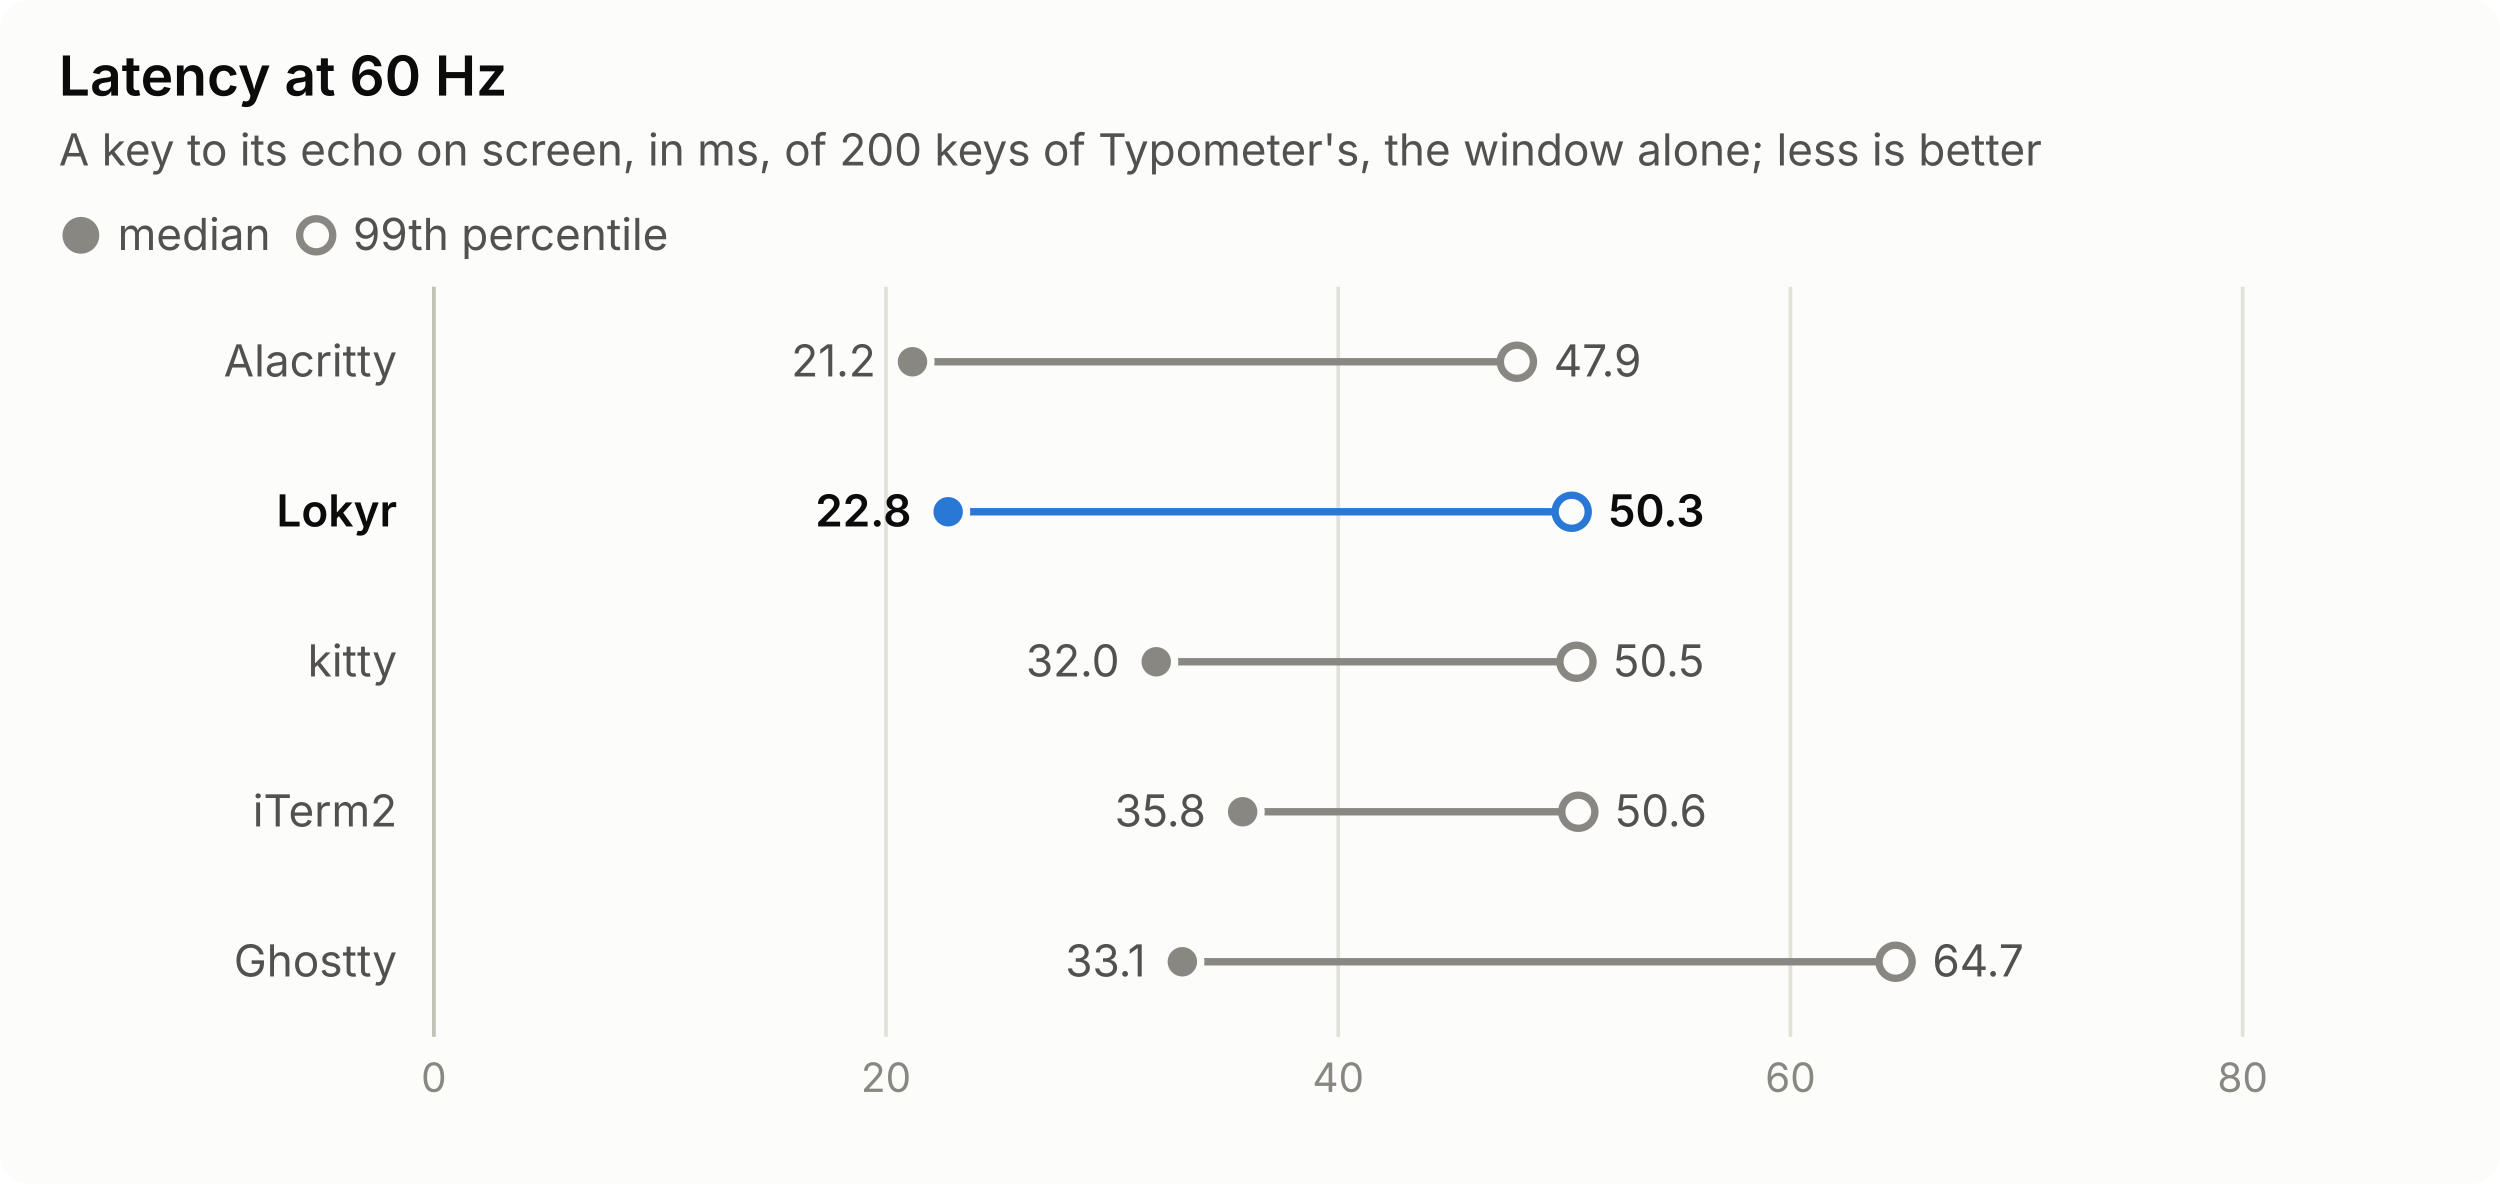
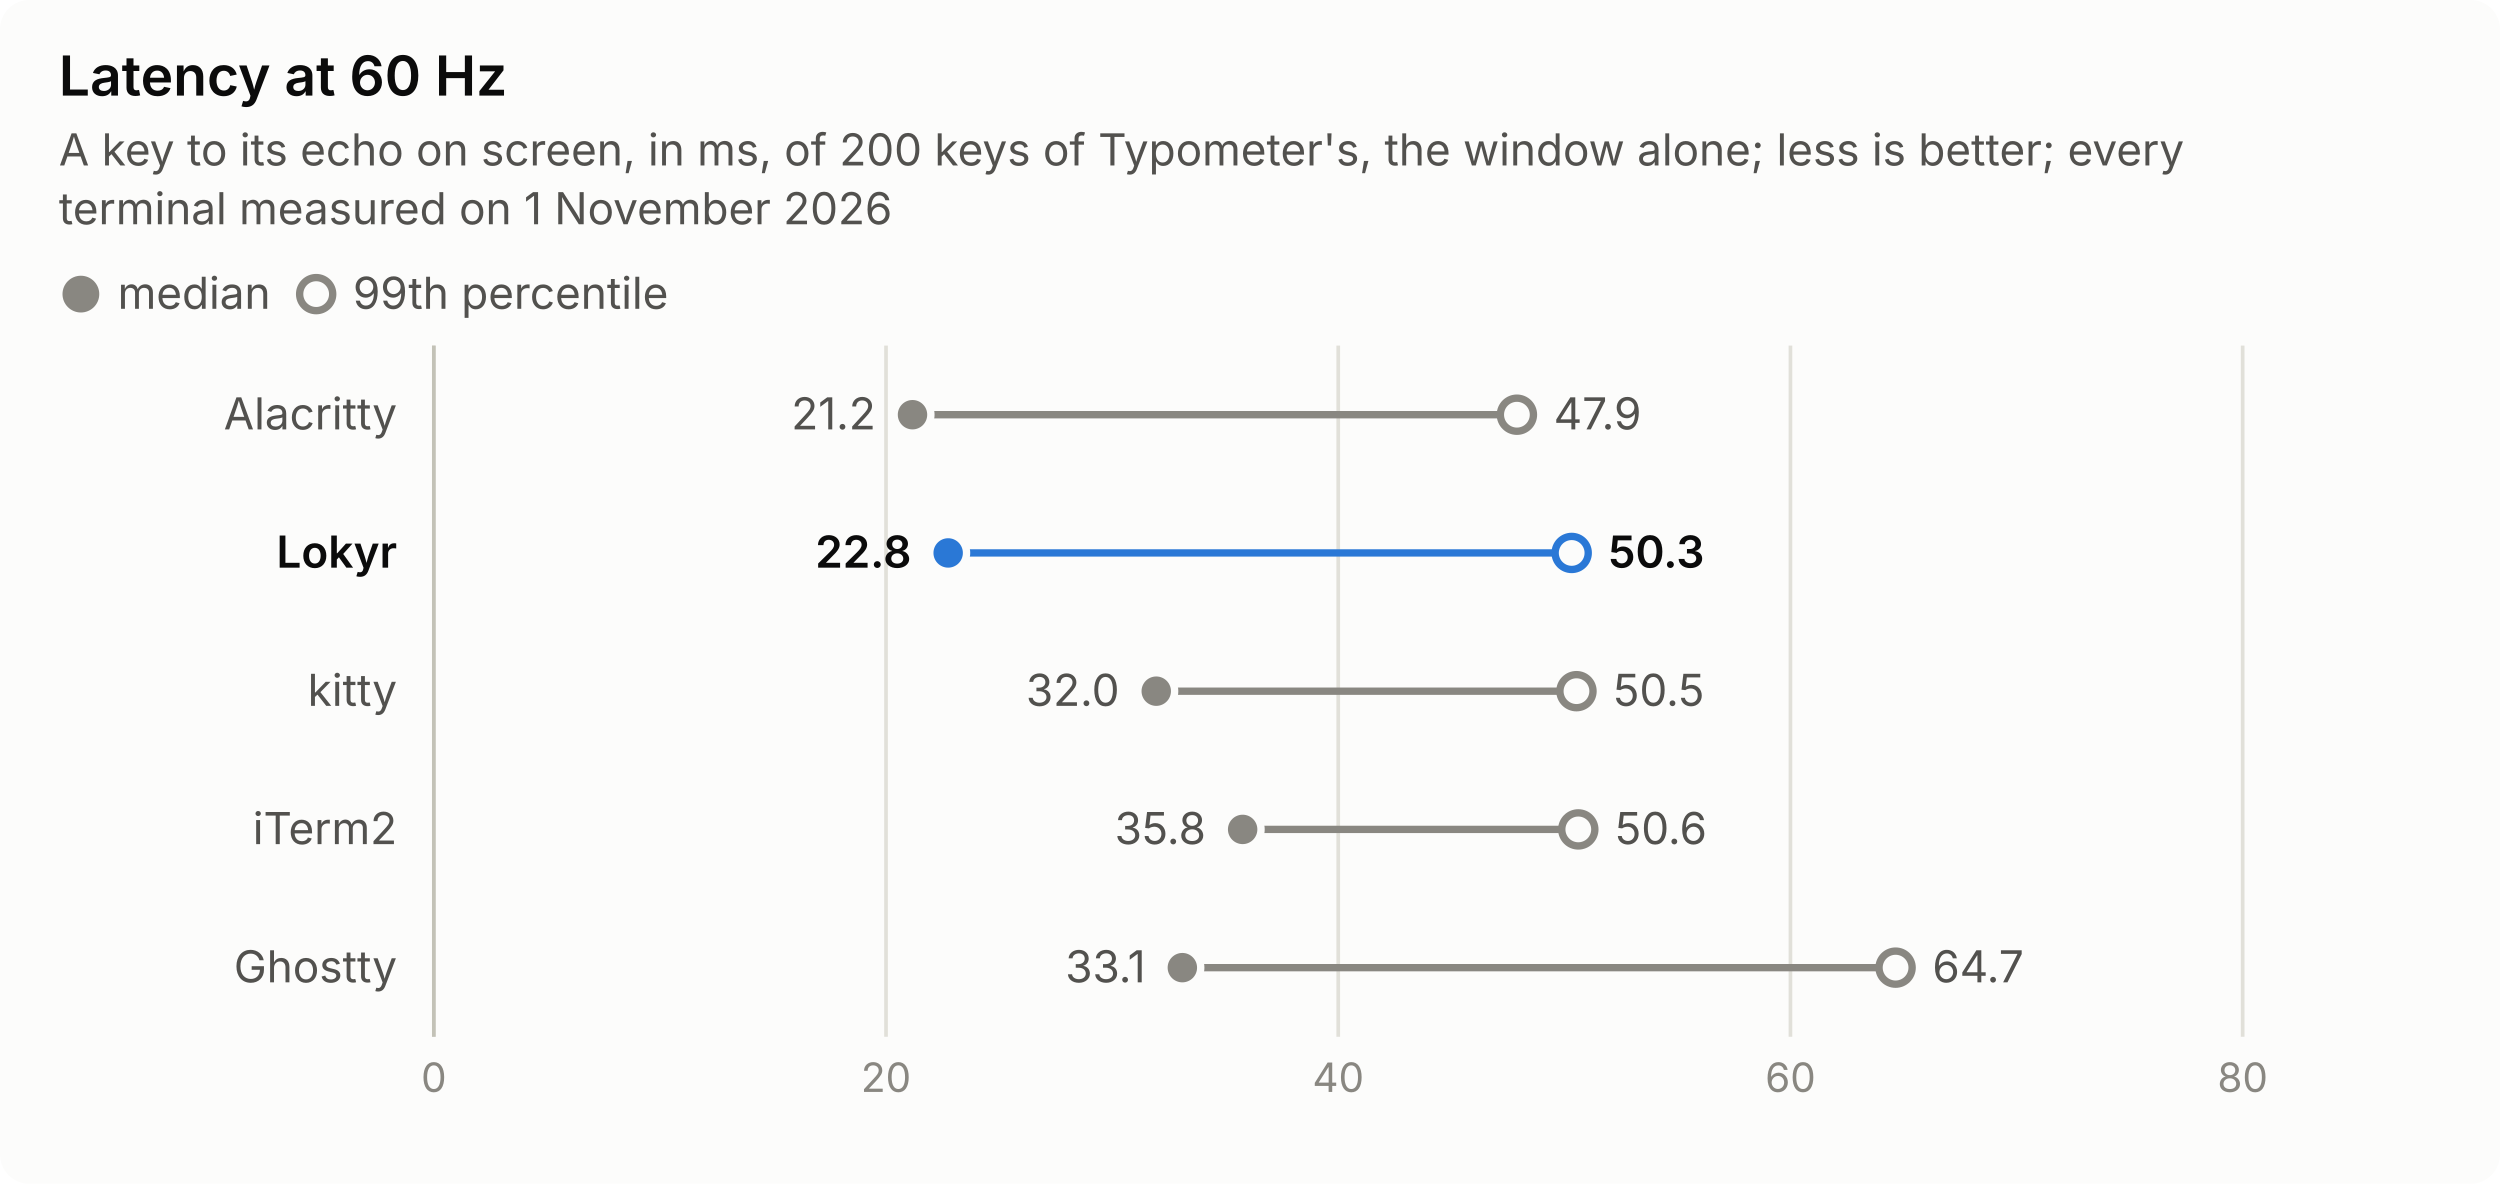
<svg xmlns="http://www.w3.org/2000/svg" width="680" height="322" viewBox="0 0 680 322" role="img" aria-label="Latency at 60 Hz">
  <style>
  .surface { fill: #fcfcfb; }
  .primary { fill: #0b0b0b; }
  .secondary { fill: #52514e; }
  .muted { fill: #898781; }
  .grid { stroke: #e1e0d9; }
  .base { stroke: #c3c2b7; }
  .accent { fill: #2a78d6; }
  .context { fill: #898781; }
  .accent-line { stroke: #2a78d6; }
  .context-line { stroke: #898781; }
  .second { fill: #eb6834; }
  .second-line { stroke: #eb6834; }
  .ring { stroke: #fcfcfb; }
  .budget { stroke: #52514e; }
  text { font-family: system-ui, -apple-system, "Segoe UI", sans-serif; }
  .tick { font-variant-numeric: tabular-nums; }
  @media (prefers-color-scheme: dark) {
    .surface { fill: #1a1a19; }
    .primary { fill: #f0efec; }
    .secondary { fill: #c3c2b7; }
    .muted { fill: #898781; }
    .grid { stroke: #2c2c2a; }
    .base { stroke: #383835; }
    .accent { fill: #3987e5; }
    .context { fill: #6f6e69; }
    .accent-line { stroke: #3987e5; }
    .context-line { stroke: #6f6e69; }
    .second { fill: #d95926; }
    .second-line { stroke: #d95926; }
    .ring { stroke: #1a1a19; }
    .budget { stroke: #c3c2b7; }
  }
</style>
  <rect class="surface" width="680" height="322" rx="8" />
  <text class="primary" x="16" y="26" font-size="15" font-weight="600">Latency at 60 Hz</text>
-   <text class="secondary" x="16" y="45" font-size="12">A key to its echo on screen, in ms, of 200 keys of Typometer's, the window alone; less is better</text>
-   <circle class="context" cx="22" cy="64" r="5" />
-   <text class="secondary" x="32" y="68" font-size="12">median</text>
-   <circle class="surface context-line" cx="86" cy="64" r="4.5" stroke-width="2" />
-   <text class="secondary" x="96" y="68" font-size="12">99th percentile</text>
-   <line class="grid" x1="118.0" y1="78" x2="118.0" y2="282.0" stroke-width="1" />
+   <text class="secondary" x="16" y="45" font-size="12">A key to its echo on screen, in ms, of 200 keys of Typometer's, the window alone; less is better; every</text>
+   <text class="secondary" x="16" y="61" font-size="12">terminal measured on 1 November 2026</text>
+   <circle class="context" cx="22" cy="80" r="5" />
+   <text class="secondary" x="32" y="84" font-size="12">median</text>
+   <circle class="surface context-line" cx="86" cy="80" r="4.5" stroke-width="2" />
+   <text class="secondary" x="96" y="84" font-size="12">99th percentile</text>
+   <line class="grid" x1="118.0" y1="94" x2="118.0" y2="282.0" stroke-width="1" />
  <text class="muted tick" x="118.0" y="297.0" font-size="11" text-anchor="middle">0</text>
-   <line class="grid" x1="241.0" y1="78" x2="241.0" y2="282.0" stroke-width="1" />
+   <line class="grid" x1="241.0" y1="94" x2="241.0" y2="282.0" stroke-width="1" />
  <text class="muted tick" x="241.0" y="297.0" font-size="11" text-anchor="middle">20</text>
-   <line class="grid" x1="364.0" y1="78" x2="364.0" y2="282.0" stroke-width="1" />
+   <line class="grid" x1="364.0" y1="94" x2="364.0" y2="282.0" stroke-width="1" />
  <text class="muted tick" x="364.0" y="297.0" font-size="11" text-anchor="middle">40</text>
-   <line class="grid" x1="487.0" y1="78" x2="487.0" y2="282.0" stroke-width="1" />
+   <line class="grid" x1="487.0" y1="94" x2="487.0" y2="282.0" stroke-width="1" />
  <text class="muted tick" x="487.0" y="297.0" font-size="11" text-anchor="middle">60</text>
-   <line class="grid" x1="610.0" y1="78" x2="610.0" y2="282.0" stroke-width="1" />
+   <line class="grid" x1="610.0" y1="94" x2="610.0" y2="282.0" stroke-width="1" />
  <text class="muted tick" x="610.0" y="297.0" font-size="11" text-anchor="middle">80</text>
-   <line class="base" x1="118" y1="78" x2="118" y2="282.0" stroke-width="1" />
-   <text class="secondary" x="108" y="102.4" font-size="12" text-anchor="end">Alacritty</text>
-   <line class="context-line" x1="248.2" y1="98.4" x2="412.6" y2="98.4" stroke-width="2" stroke-linecap="round" />
-   <circle class="context ring" cx="248.2" cy="98.4" r="5" stroke-width="2" />
-   <circle class="surface context-line" cx="412.6" cy="98.4" r="4.5" stroke-width="2" />
-   <text class="secondary tick" x="238.2" y="102.4" font-size="12" text-anchor="end">21.2</text>
-   <text class="secondary tick" x="422.6" y="102.4" font-size="12">47.9</text>
-   <text class="primary" x="108" y="143.2" font-size="12" text-anchor="end" font-weight="600">Lokyr</text>
-   <line class="accent-line" x1="257.9" y1="139.2" x2="427.5" y2="139.2" stroke-width="2" stroke-linecap="round" />
-   <circle class="accent ring" cx="257.9" cy="139.2" r="5" stroke-width="2" />
-   <circle class="surface accent-line" cx="427.5" cy="139.2" r="4.5" stroke-width="2" />
-   <text class="primary tick" x="247.9" y="143.2" font-size="12" text-anchor="end" font-weight="600">22.8</text>
-   <text class="primary tick" x="437.5" y="143.2" font-size="12" font-weight="600">50.3</text>
-   <text class="secondary" x="108" y="184.0" font-size="12" text-anchor="end">kitty</text>
-   <line class="context-line" x1="314.5" y1="180.0" x2="428.8" y2="180.0" stroke-width="2" stroke-linecap="round" />
-   <circle class="context ring" cx="314.5" cy="180.0" r="5" stroke-width="2" />
-   <circle class="surface context-line" cx="428.8" cy="180.0" r="4.5" stroke-width="2" />
-   <text class="secondary tick" x="304.5" y="184.0" font-size="12" text-anchor="end">32.0</text>
-   <text class="secondary tick" x="438.8" y="184.0" font-size="12">50.5</text>
-   <text class="secondary" x="108" y="224.8" font-size="12" text-anchor="end">iTerm2</text>
-   <line class="context-line" x1="338.0" y1="220.8" x2="429.3" y2="220.8" stroke-width="2" stroke-linecap="round" />
-   <circle class="context ring" cx="338.0" cy="220.8" r="5" stroke-width="2" />
-   <circle class="surface context-line" cx="429.3" cy="220.8" r="4.5" stroke-width="2" />
-   <text class="secondary tick" x="328.0" y="224.8" font-size="12" text-anchor="end">35.8</text>
-   <text class="secondary tick" x="439.3" y="224.8" font-size="12">50.6</text>
-   <text class="secondary" x="108" y="265.6" font-size="12" text-anchor="end">Ghostty</text>
-   <line class="context-line" x1="321.6" y1="261.6" x2="515.6" y2="261.6" stroke-width="2" stroke-linecap="round" />
-   <circle class="context ring" cx="321.6" cy="261.6" r="5" stroke-width="2" />
-   <circle class="surface context-line" cx="515.6" cy="261.6" r="4.5" stroke-width="2" />
-   <text class="secondary tick" x="311.6" y="265.6" font-size="12" text-anchor="end">33.1</text>
-   <text class="secondary tick" x="525.6" y="265.6" font-size="12">64.7</text>
+   <line class="base" x1="118" y1="94" x2="118" y2="282.0" stroke-width="1" />
+   <text class="secondary" x="108" y="116.8" font-size="12" text-anchor="end">Alacritty</text>
+   <line class="context-line" x1="248.2" y1="112.8" x2="412.6" y2="112.8" stroke-width="2" stroke-linecap="round" />
+   <circle class="context ring" cx="248.2" cy="112.8" r="5" stroke-width="2" />
+   <circle class="surface context-line" cx="412.6" cy="112.8" r="4.5" stroke-width="2" />
+   <text class="secondary tick" x="238.2" y="116.8" font-size="12" text-anchor="end">21.2</text>
+   <text class="secondary tick" x="422.6" y="116.8" font-size="12">47.9</text>
+   <text class="primary" x="108" y="154.4" font-size="12" text-anchor="end" font-weight="600">Lokyr</text>
+   <line class="accent-line" x1="257.9" y1="150.4" x2="427.5" y2="150.4" stroke-width="2" stroke-linecap="round" />
+   <circle class="accent ring" cx="257.9" cy="150.4" r="5" stroke-width="2" />
+   <circle class="surface accent-line" cx="427.5" cy="150.4" r="4.5" stroke-width="2" />
+   <text class="primary tick" x="247.9" y="154.4" font-size="12" text-anchor="end" font-weight="600">22.8</text>
+   <text class="primary tick" x="437.5" y="154.4" font-size="12" font-weight="600">50.3</text>
+   <text class="secondary" x="108" y="192.0" font-size="12" text-anchor="end">kitty</text>
+   <line class="context-line" x1="314.5" y1="188.0" x2="428.8" y2="188.0" stroke-width="2" stroke-linecap="round" />
+   <circle class="context ring" cx="314.5" cy="188.0" r="5" stroke-width="2" />
+   <circle class="surface context-line" cx="428.8" cy="188.0" r="4.5" stroke-width="2" />
+   <text class="secondary tick" x="304.5" y="192.0" font-size="12" text-anchor="end">32.0</text>
+   <text class="secondary tick" x="438.8" y="192.0" font-size="12">50.5</text>
+   <text class="secondary" x="108" y="229.6" font-size="12" text-anchor="end">iTerm2</text>
+   <line class="context-line" x1="338.0" y1="225.6" x2="429.3" y2="225.6" stroke-width="2" stroke-linecap="round" />
+   <circle class="context ring" cx="338.0" cy="225.6" r="5" stroke-width="2" />
+   <circle class="surface context-line" cx="429.3" cy="225.6" r="4.5" stroke-width="2" />
+   <text class="secondary tick" x="328.0" y="229.6" font-size="12" text-anchor="end">35.8</text>
+   <text class="secondary tick" x="439.3" y="229.6" font-size="12">50.6</text>
+   <text class="secondary" x="108" y="267.2" font-size="12" text-anchor="end">Ghostty</text>
+   <line class="context-line" x1="321.6" y1="263.2" x2="515.6" y2="263.2" stroke-width="2" stroke-linecap="round" />
+   <circle class="context ring" cx="321.6" cy="263.2" r="5" stroke-width="2" />
+   <circle class="surface context-line" cx="515.6" cy="263.2" r="4.5" stroke-width="2" />
+   <text class="secondary tick" x="311.6" y="267.2" font-size="12" text-anchor="end">33.1</text>
+   <text class="secondary tick" x="525.6" y="267.2" font-size="12">64.7</text>
</svg>
